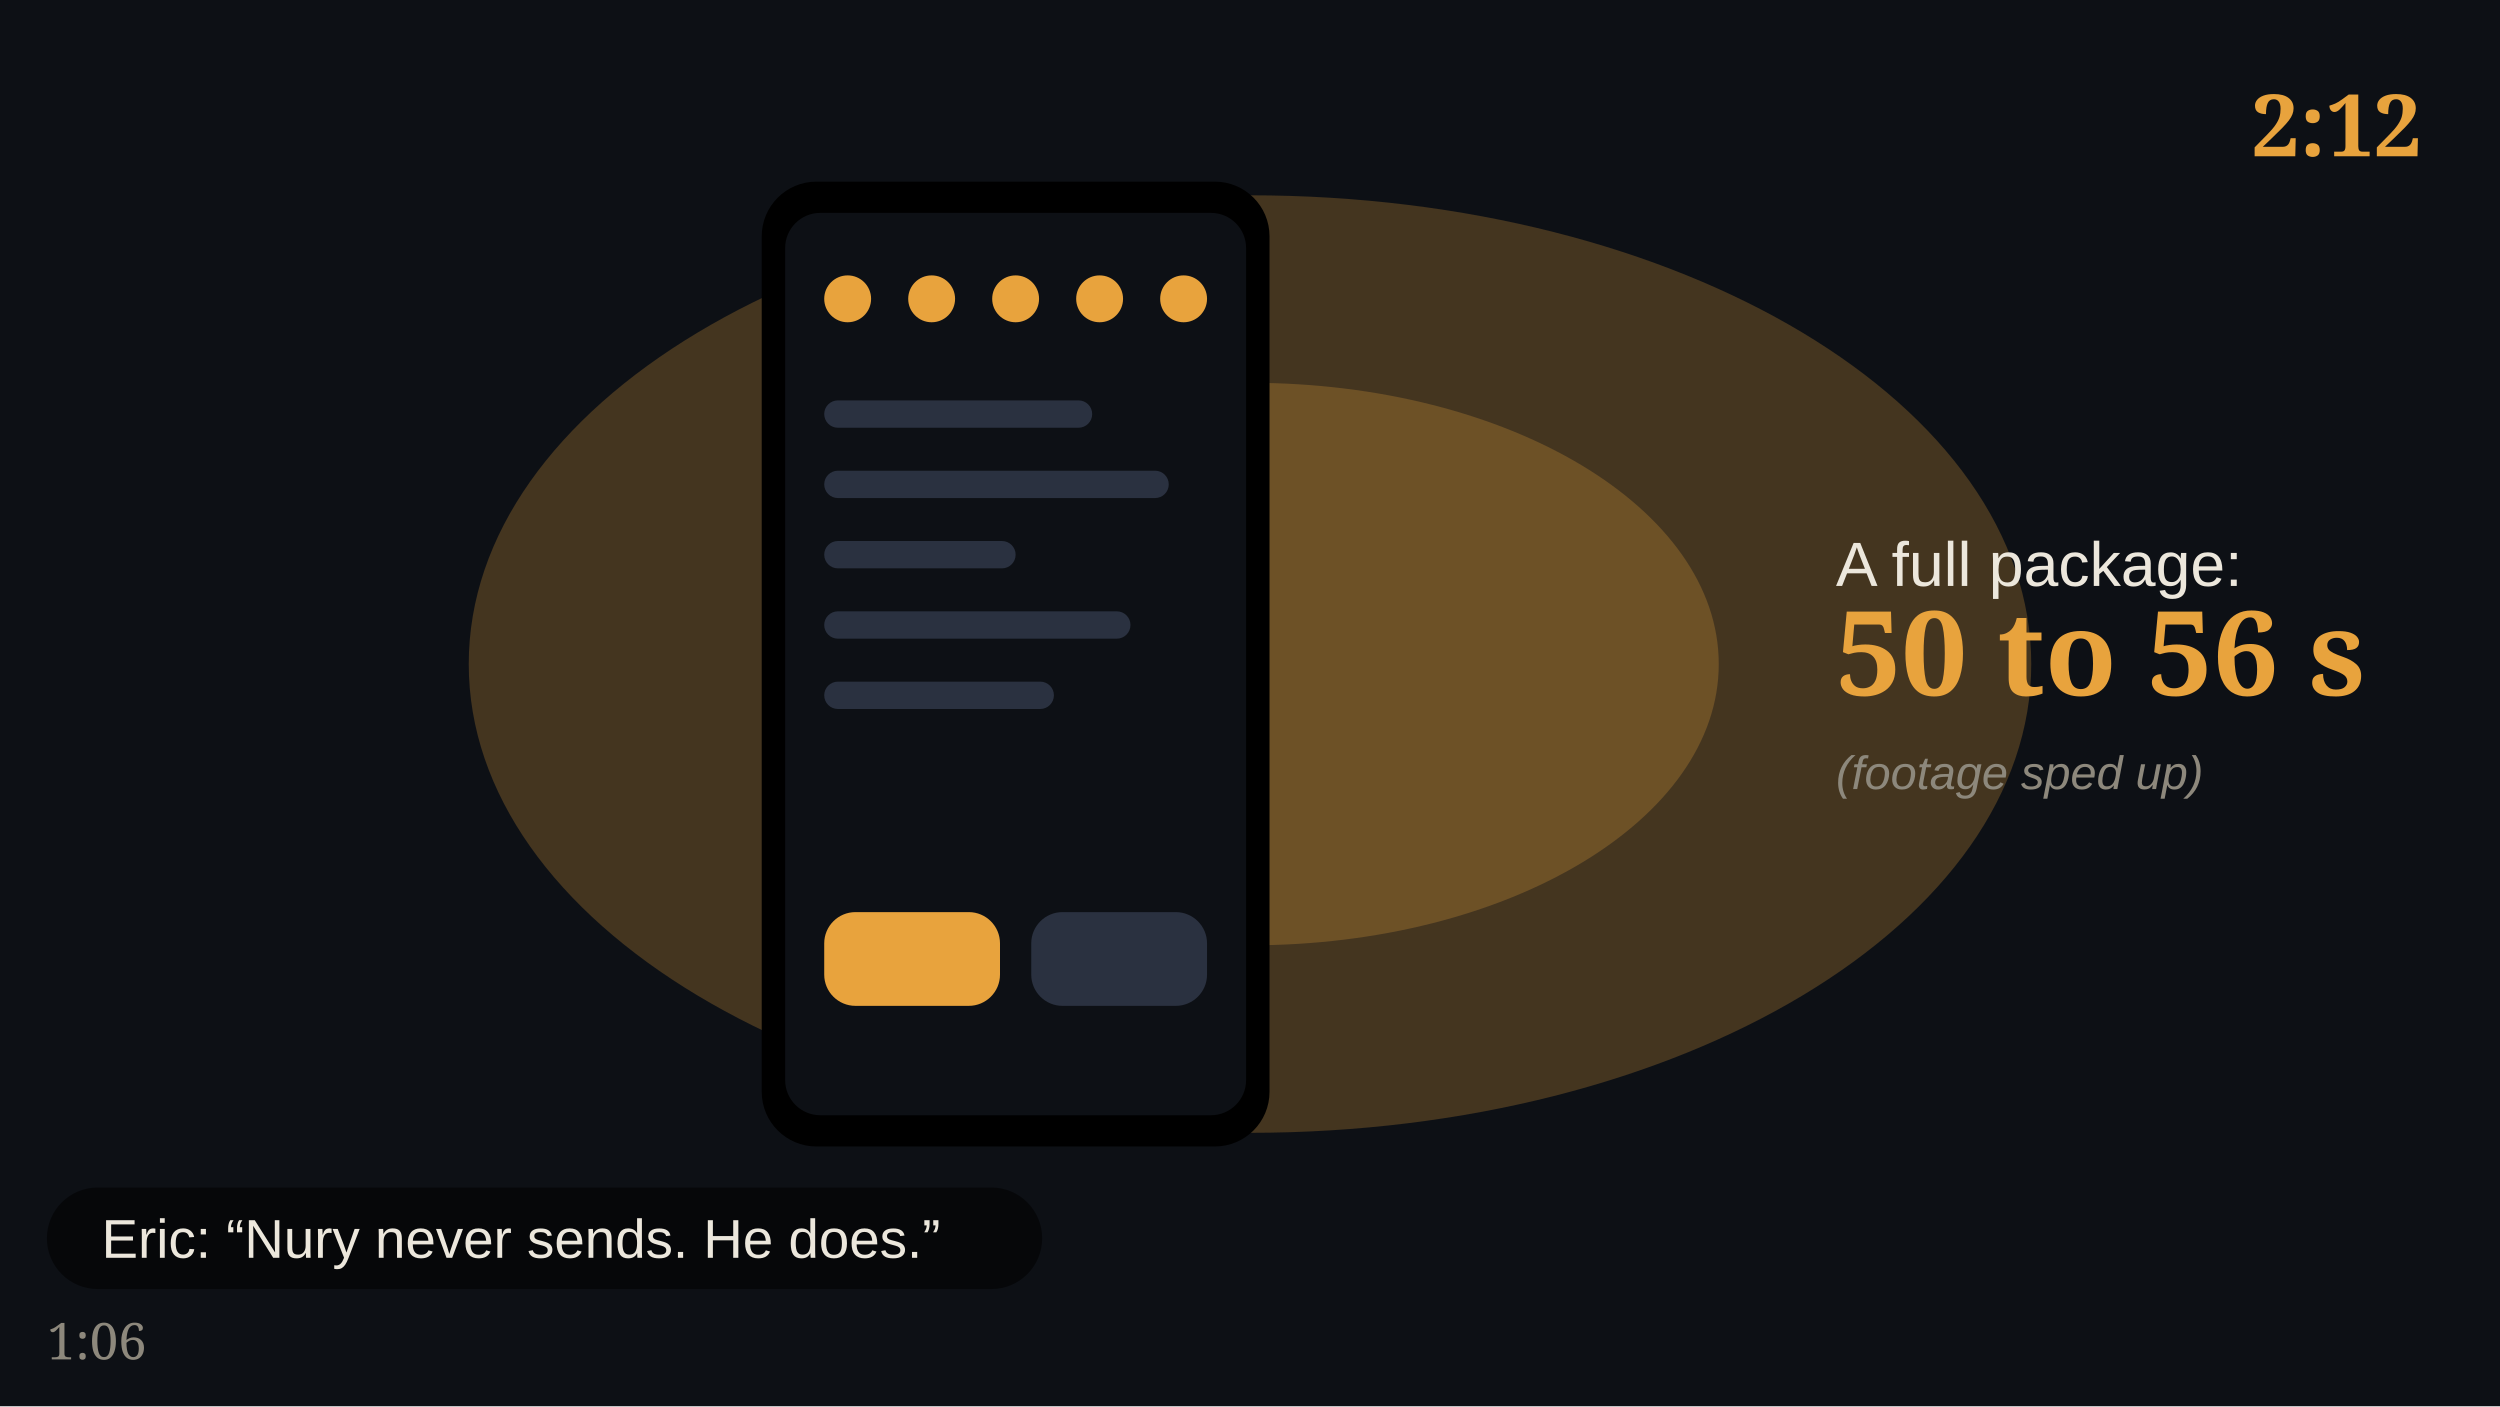
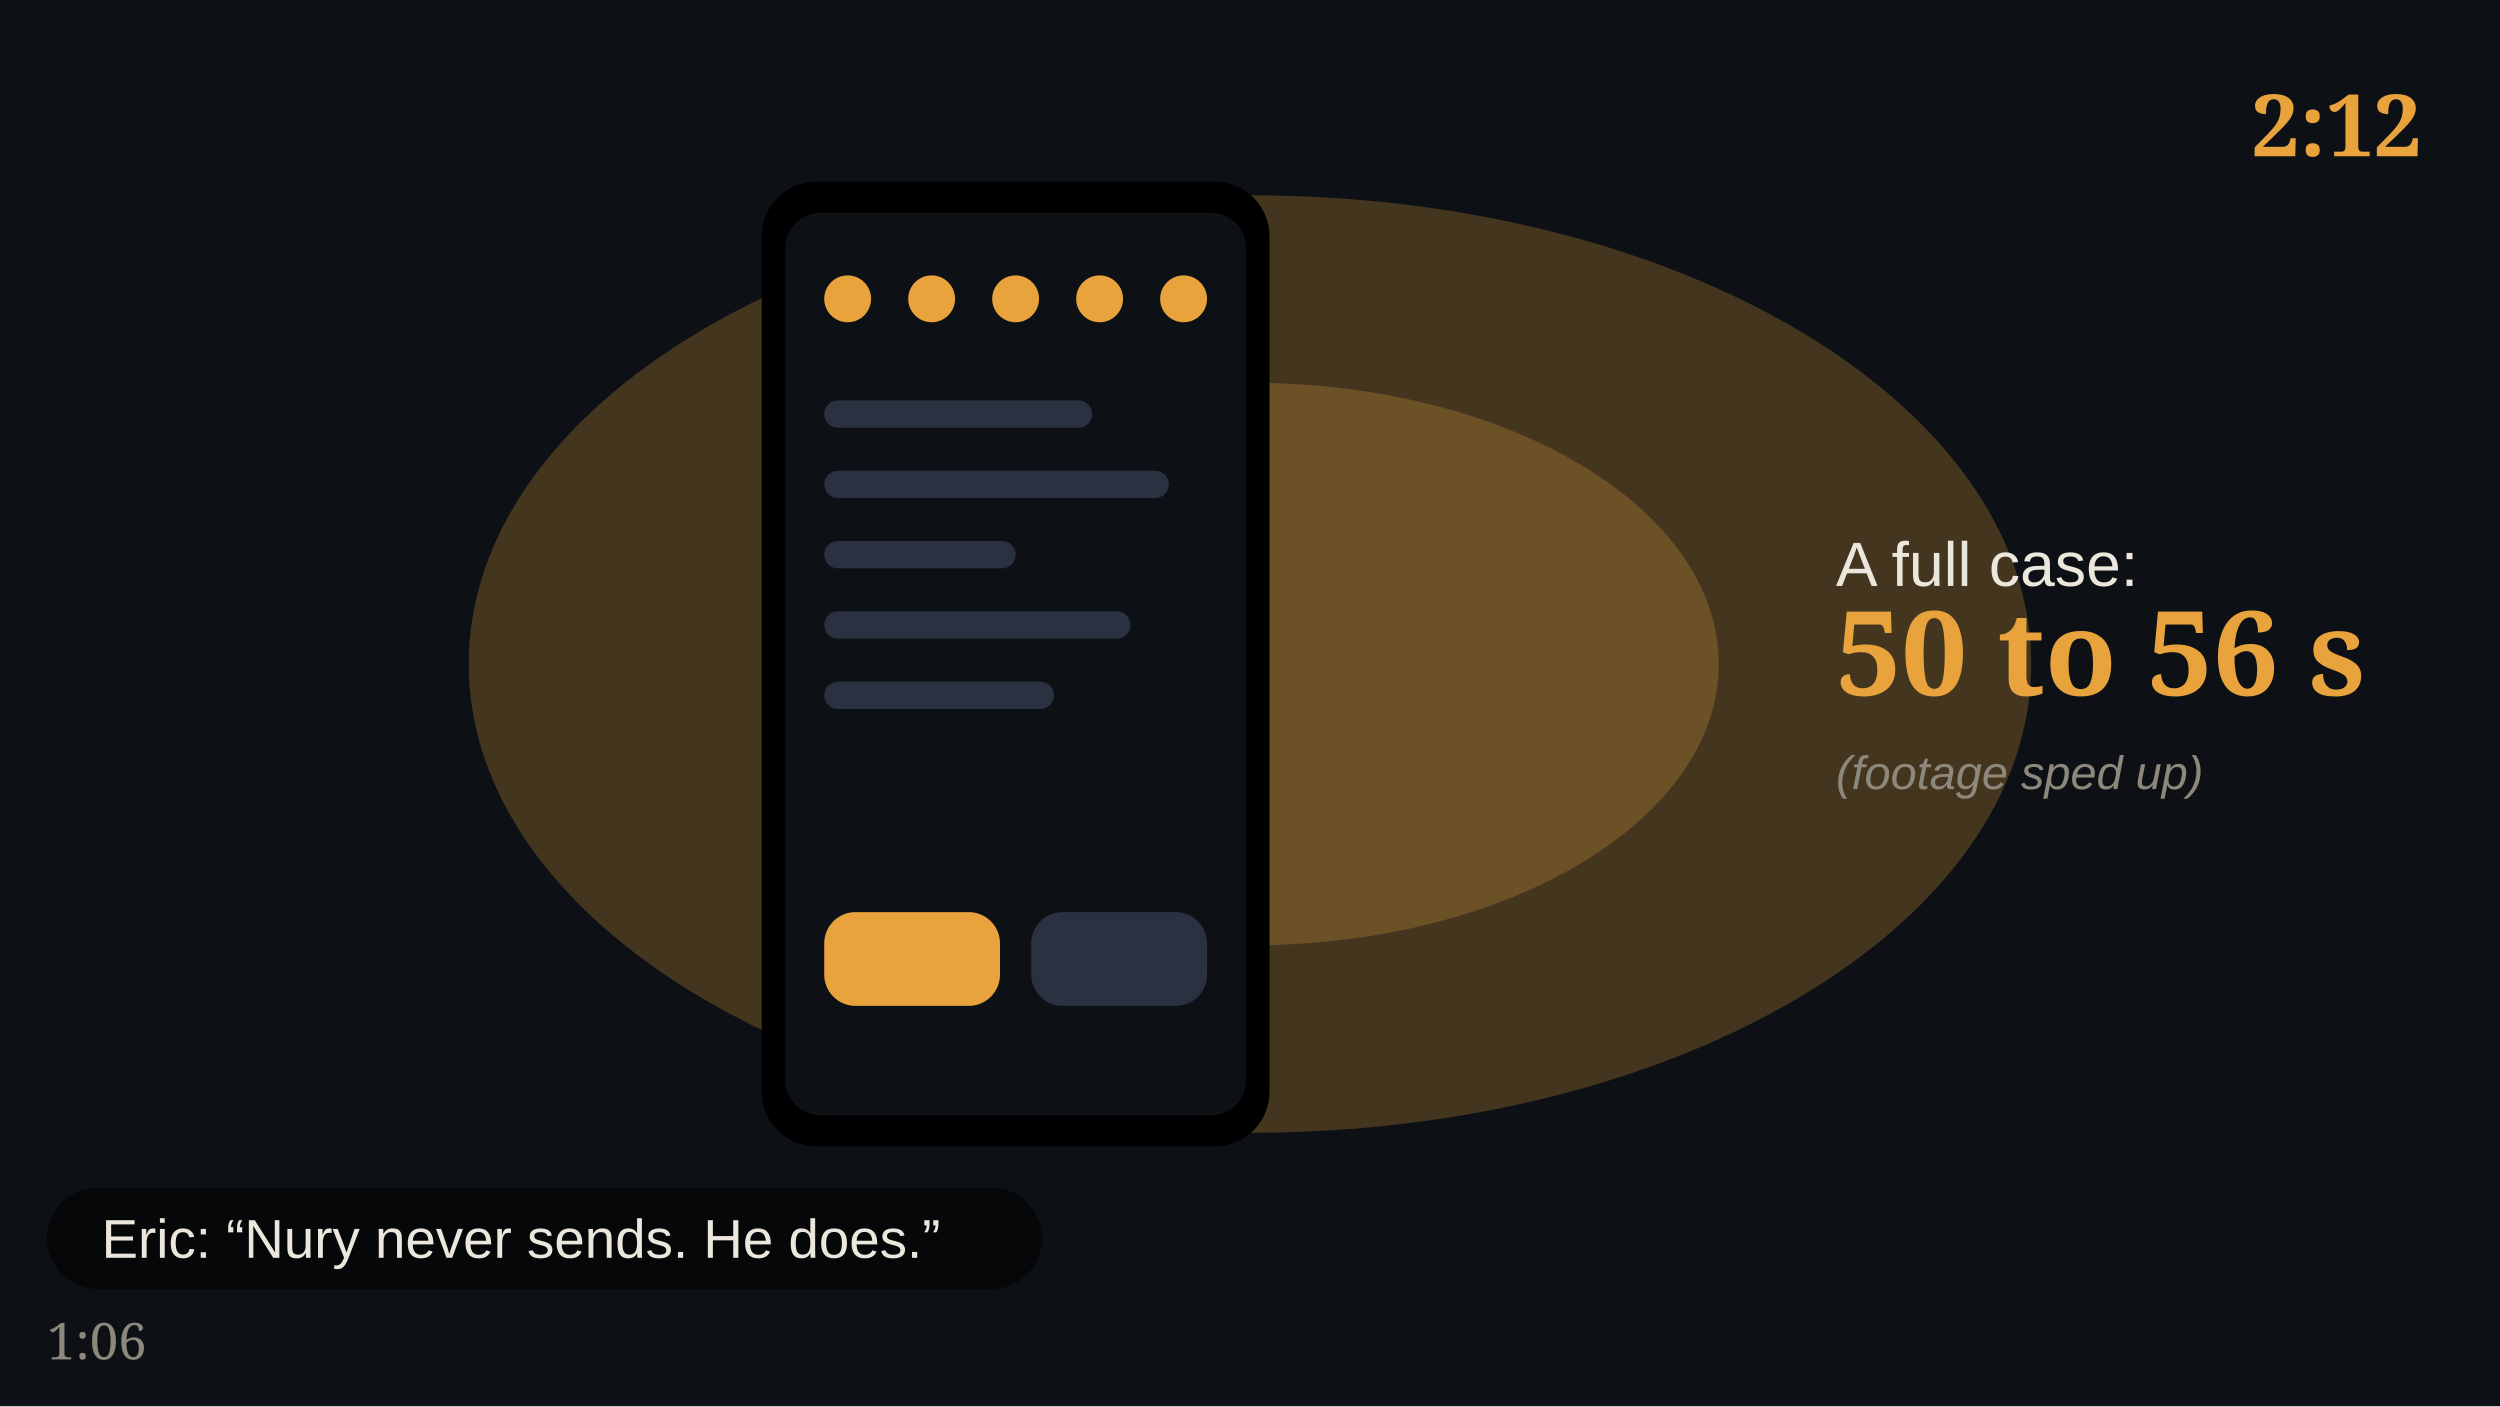
<svg xmlns="http://www.w3.org/2000/svg" viewBox="0 0 640 360" role="img">
  <rect width="640" height="360" fill="#0d1015" />
  <ellipse cx="320" cy="170" rx="200" ry="120" fill="#e8a33d" opacity="0.25" />
  <ellipse cx="320" cy="170" rx="120.0" ry="72.0" fill="#e8a33d" opacity="0.25" />
  <rect x="195.0" y="46.5" width="130" height="247.0" rx="14" fill="#000" />
  <rect x="201.0" y="54.5" width="118" height="231.0" rx="9" fill="#0d1015" />
  <circle cx="217.0" cy="76.5" r="6" fill="#e8a33d" />
  <circle cx="238.5" cy="76.5" r="6" fill="#e8a33d" />
  <circle cx="260.0" cy="76.5" r="6" fill="#e8a33d" />
  <circle cx="281.5" cy="76.5" r="6" fill="#e8a33d" />
  <circle cx="303.0" cy="76.5" r="6" fill="#e8a33d" />
  <rect x="211.0" y="102.5" width="68.6" height="7" rx="3.5" fill="#2a3140" />
  <rect x="211.0" y="120.5" width="88.2" height="7" rx="3.5" fill="#2a3140" />
  <rect x="211.0" y="138.5" width="49.0" height="7" rx="3.5" fill="#2a3140" />
  <rect x="211.0" y="156.5" width="78.4" height="7" rx="3.5" fill="#2a3140" />
  <rect x="211.0" y="174.5" width="58.8" height="7" rx="3.5" fill="#2a3140" />
  <rect x="211.0" y="233.5" width="45.0" height="24" rx="8" fill="#e8a33d" />
  <rect x="264.0" y="233.5" width="45.0" height="24" rx="8" fill="#2a3140" />
  <text x="620" y="40" font-family="Georgia,serif" font-size="22" fill="#e8a33d" text-anchor="end" font-weight="600">2:12</text>
-   <text x="470" y="150" font-family="Arial,sans-serif" font-size="16" fill="#ece7dc" text-anchor="start" font-weight="400">A full package:</text>
+   <text x="470" y="150" font-family="Arial,sans-serif" font-size="16" fill="#ece7dc" text-anchor="start" font-weight="400">A full case:</text>
  <text x="470" y="178" font-family="Georgia,serif" font-size="30" fill="#e8a33d" text-anchor="start" font-weight="600">50 to 56 s</text>
  <text x="470" y="202" font-family="Arial,sans-serif" font-size="12" fill="#8d887c" text-anchor="start" font-weight="400" font-style="italic">(footage sped up)</text>
  <rect x="12" y="304" width="254.8" height="26" rx="13" fill="#000" opacity=".55" />
  <text x="26" y="322" font-family="Arial,sans-serif" font-size="14" fill="#ece7dc" text-anchor="start" font-weight="400">Eric: “Nury never sends. He does.”</text>
  <text x="12" y="348" font-family="Georgia,serif" font-size="13" fill="#8d887c">1:06</text>
</svg>
